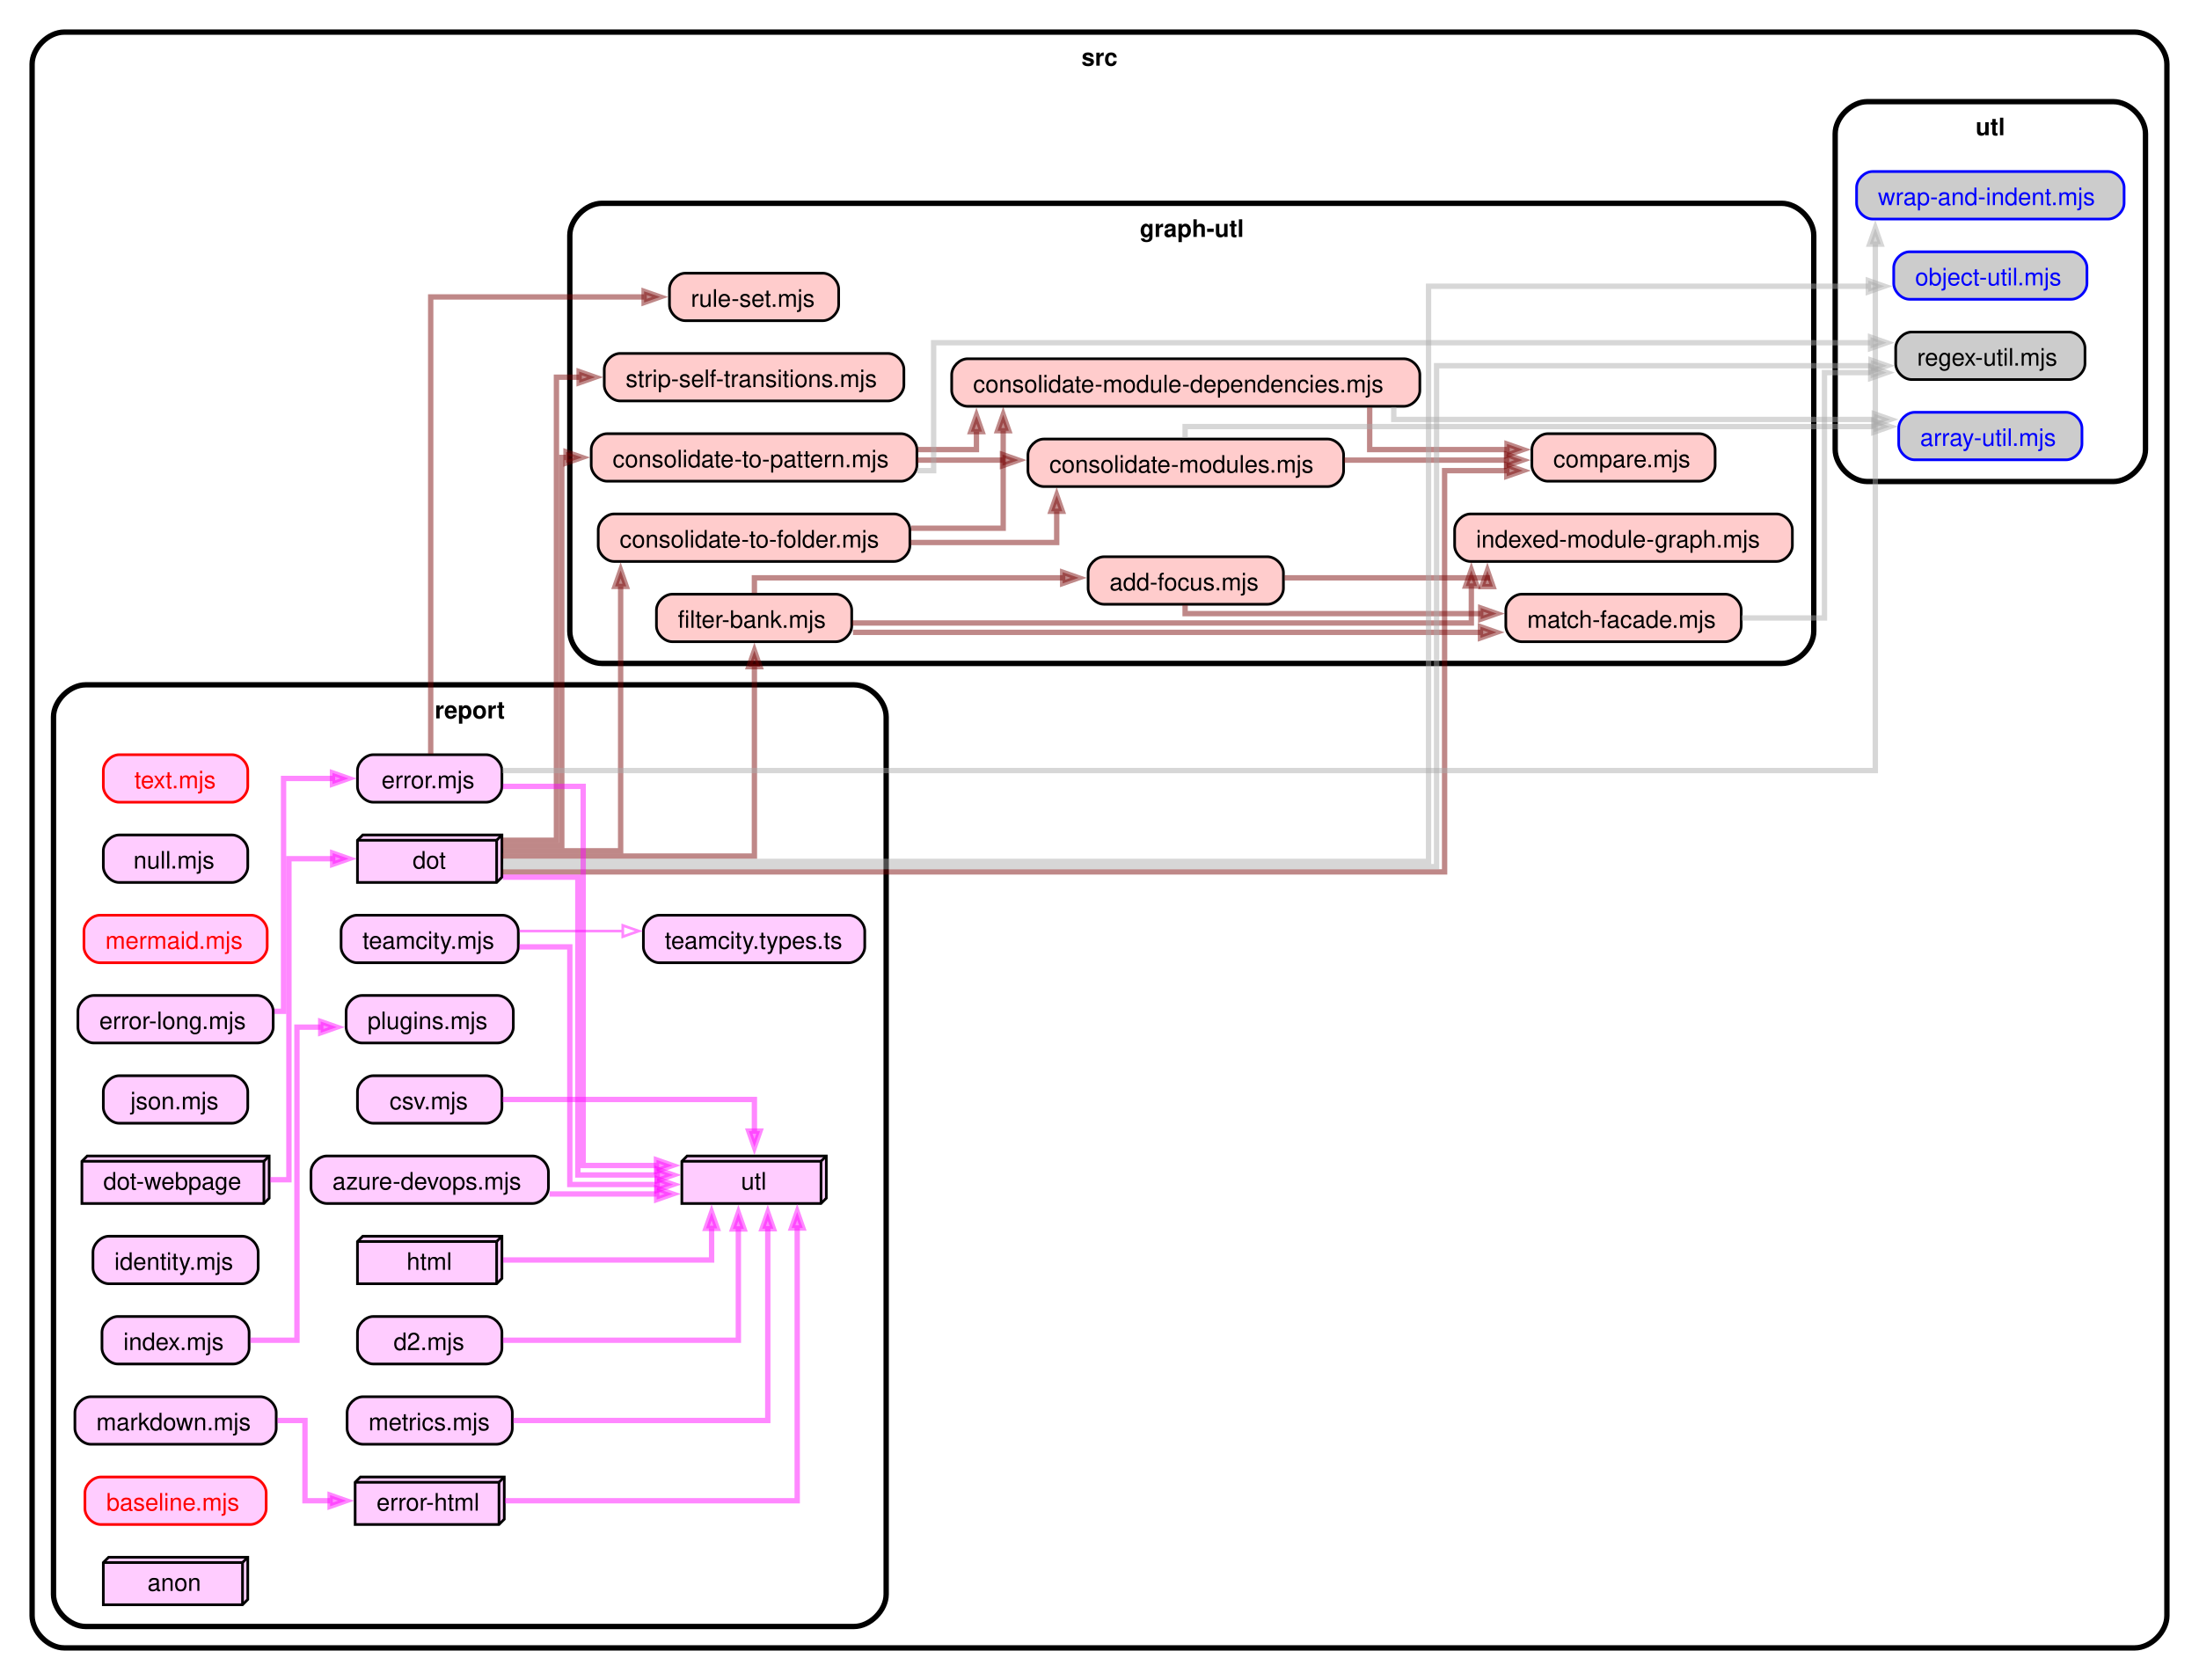
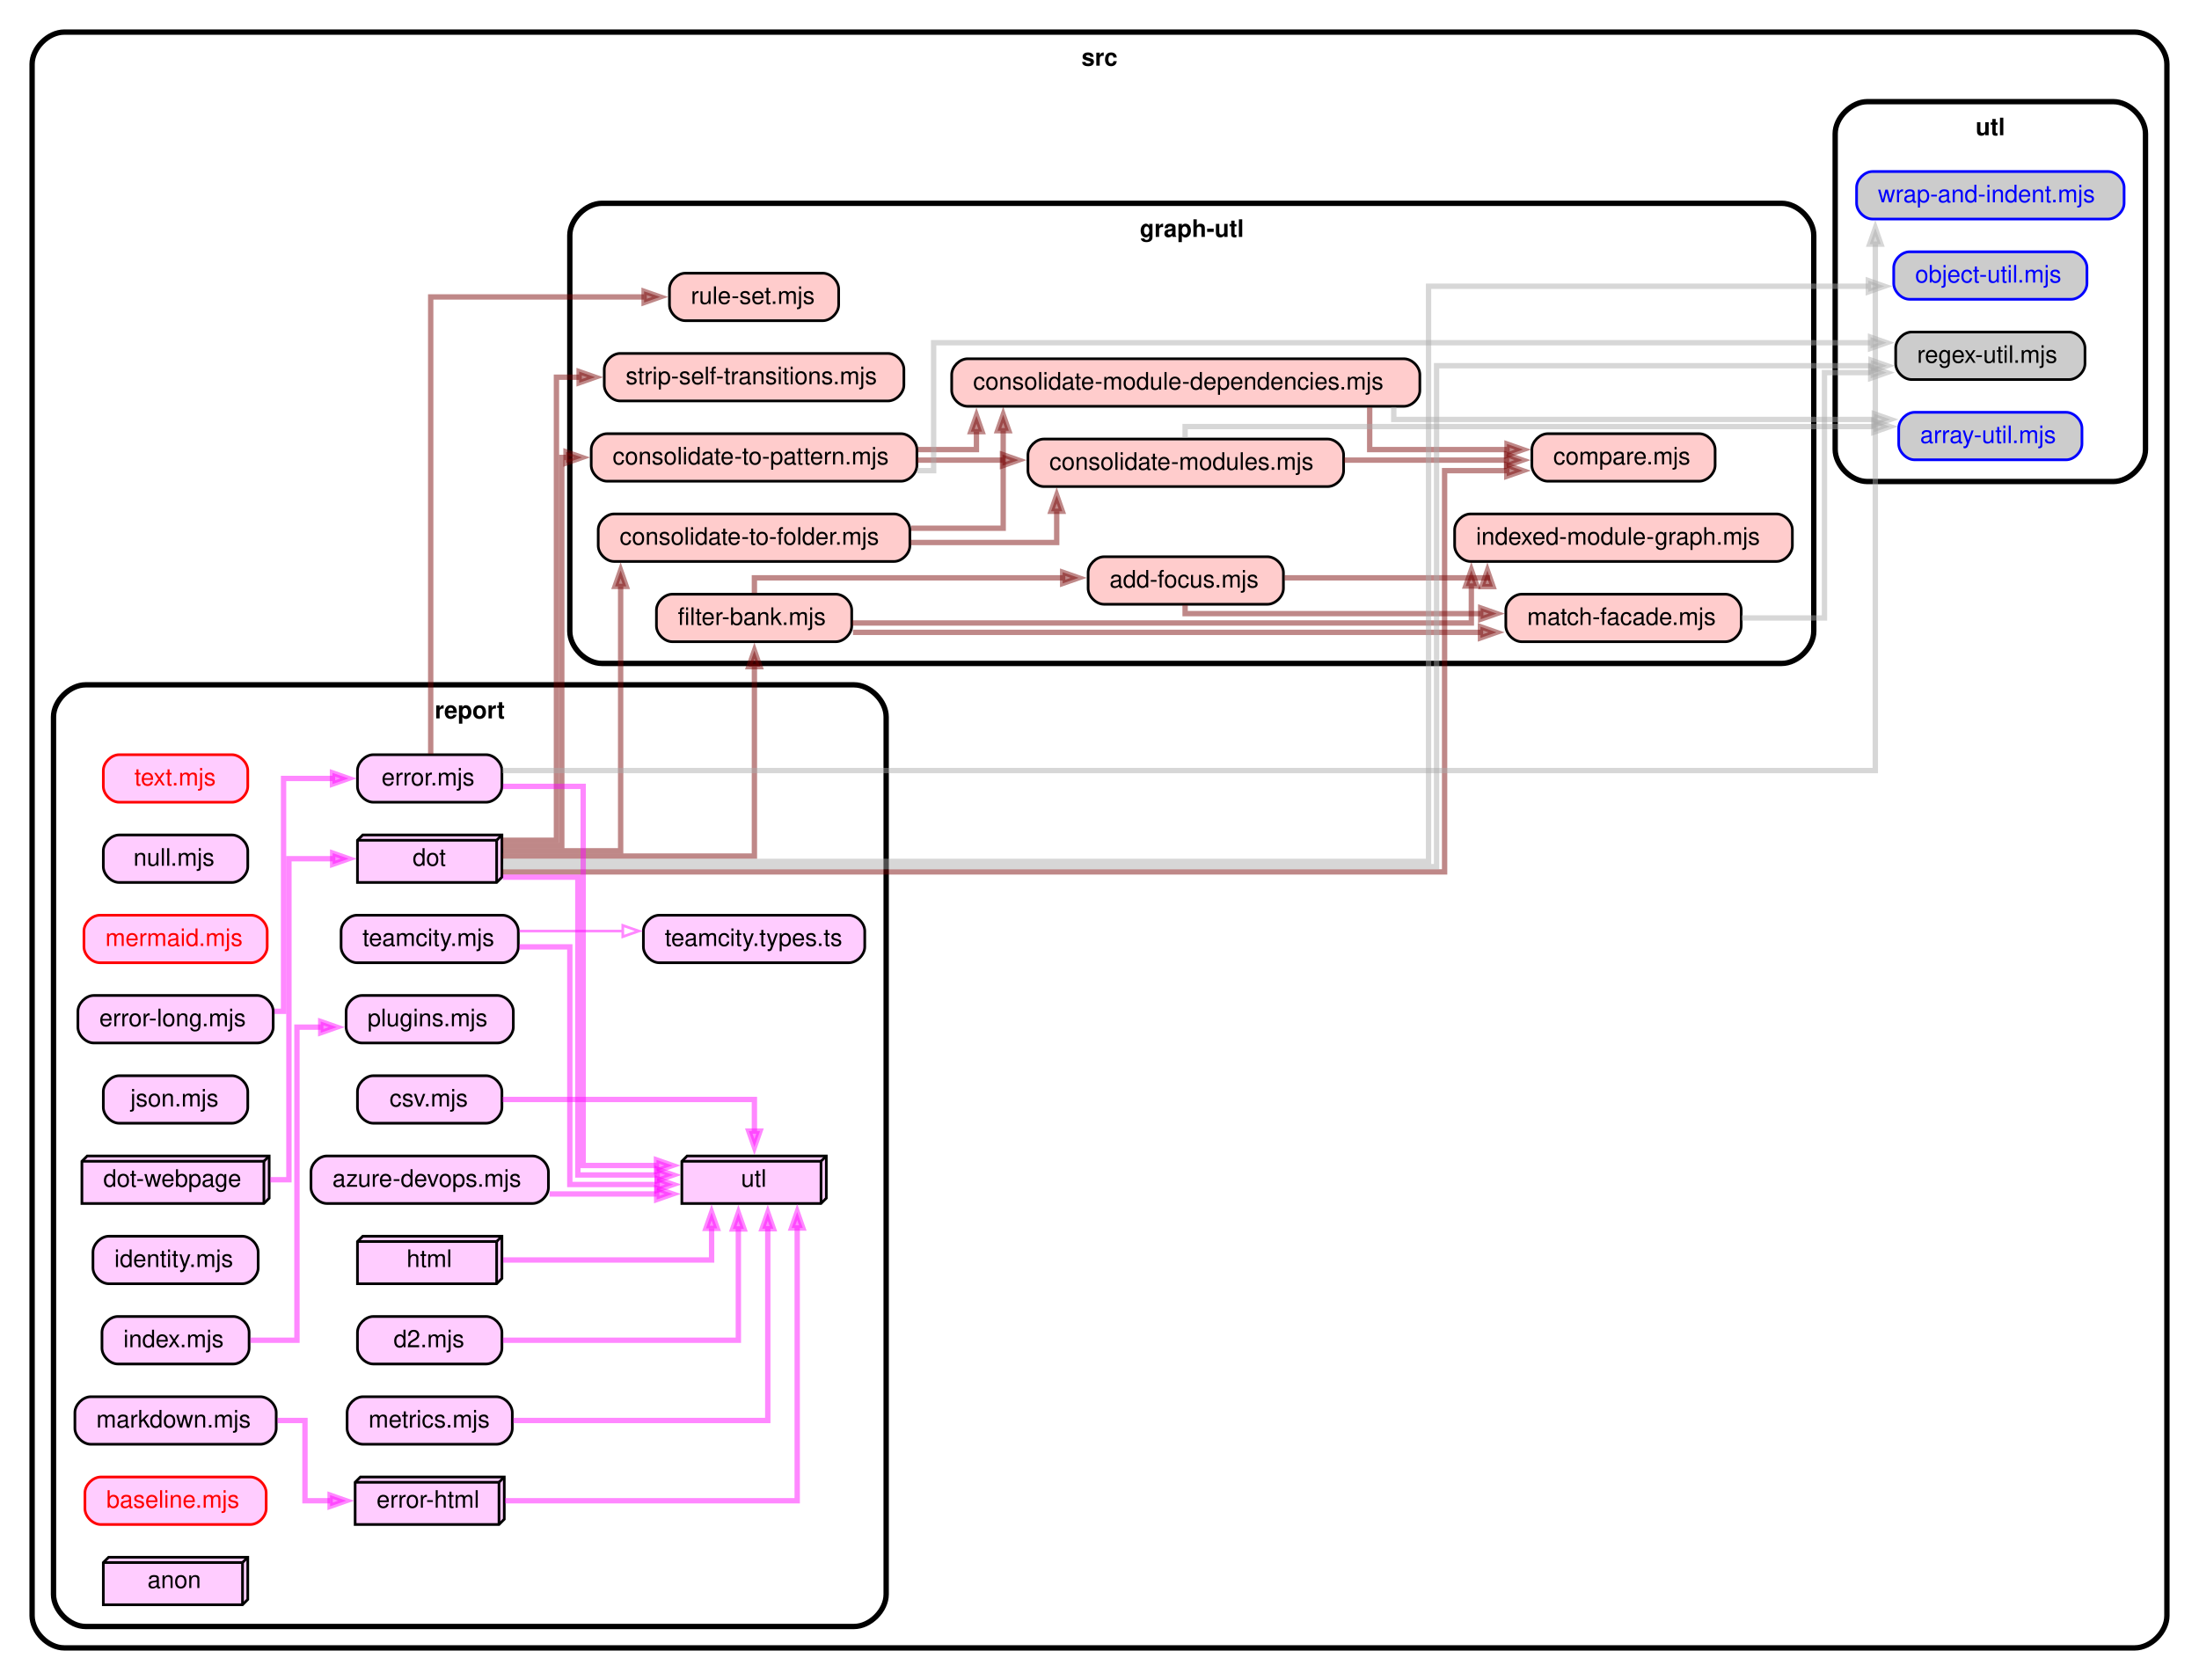
<svg xmlns="http://www.w3.org/2000/svg" xmlns:xlink="http://www.w3.org/1999/xlink" width="1096" height="628pt" viewBox="0 0 822 628">
  <g class="graph" transform="translate(4 624)">
    <path fill="#fff" d="M-4 4v-628h822V4z" />
    <g class="cluster">
      <path fill="#fff" stroke="#000" stroke-width="2" d="M20-8h774c6 0 12-6 12-12v-580c0-6-6-12-12-12H20c-6 0-12 6-12 12v580c0 6 6 12 12 12" />
      <text xml:space="preserve" x="407" y="-599.45" font-family="Helvetica,sans-Serif" font-size="9" font-weight="bold" text-anchor="middle">src</text>
    </g>
    <g class="cluster">
      <path fill="#fff" stroke="#000" stroke-width="2" d="M221-376h441c6 0 12-6 12-12v-148c0-6-6-12-12-12H221c-6 0-12 6-12 12v148c0 6 6 12 12 12" />
      <text xml:space="preserve" x="441.5" y="-535.45" font-family="Helvetica,sans-Serif" font-size="9" font-weight="bold" text-anchor="middle">graph-utl</text>
    </g>
    <g class="cluster">
      <path fill="#fff" stroke="#000" stroke-width="2" d="M28-16h287.25c6 0 12-6 12-12v-328c0-6-6-12-12-12H28c-6 0-12 6-12 12v328c0 6 6 12 12 12" />
      <text xml:space="preserve" x="171.62" y="-355.45" font-family="Helvetica,sans-Serif" font-size="9" font-weight="bold" text-anchor="middle">report</text>
    </g>
    <g class="cluster">
      <path fill="#fff" stroke="#000" stroke-width="2" d="M694-444h92c6 0 12-6 12-12v-118c0-6-6-12-12-12h-92c-6 0-12 6-12 12v118c0 6 6 12 12 12" />
      <text xml:space="preserve" x="740" y="-573.45" font-family="Helvetica,sans-Serif" font-size="9" font-weight="bold" text-anchor="middle">utl</text>
    </g>
    <g class="node">
      <a xlink:href="https://github.com/sverweij/dependency-cruiser/blob/main/src/graph-utl/add-focus.mjs" xlink:title="add-focus.mjs">
        <path fill="#fcc" stroke="#000" d="M469.83-415.88h-61.16c-2.96 0-5.92 2.96-5.92 5.92v5.92c0 2.96 2.96 5.92 5.92 5.92h61.16c2.96 0 5.92-2.96 5.92-5.92v-5.92c0-2.96-2.96-5.92-5.92-5.92" />
-         <text xml:space="preserve" x="410.75" y="-403.32" font-family="Helvetica,sans-Serif" font-size="9">add-focus.mjs</text>
+         <text xml:space="preserve" x="410.75" y="-404.38" font-family="Helvetica,sans-Serif" font-size="9">add-focus.mjs</text>
      </a>
    </g>
    <g class="node">
      <a xlink:href="https://github.com/sverweij/dependency-cruiser/blob/main/src/graph-utl/indexed-module-graph.mjs" xlink:title="indexed-module-graph.mjs">
        <path fill="#fcc" stroke="#000" d="M660.08-431.88H545.67c-2.96 0-5.92 2.96-5.92 5.92v5.92c0 2.96 2.96 5.92 5.92 5.92h114.41c2.96 0 5.92-2.96 5.92-5.92v-5.92c0-2.96-2.96-5.92-5.92-5.92" />
-         <text xml:space="preserve" x="547.75" y="-419.32" font-family="Helvetica,sans-Serif" font-size="9">indexed-module-graph.mjs</text>
+         <text xml:space="preserve" x="547.75" y="-420.38" font-family="Helvetica,sans-Serif" font-size="9">indexed-module-graph.mjs</text>
      </a>
    </g>
    <g class="edge">
      <path fill="none" stroke="#700" stroke-opacity=".467" stroke-width="2" d="M476.17-408H552v-.58" />
      <path fill="#700" fill-opacity=".467" stroke="#700" stroke-opacity=".467" stroke-width="2" d="m549.9-404.73 2.1-6 2.1 6z" />
    </g>
    <g class="node">
      <a xlink:href="https://github.com/sverweij/dependency-cruiser/blob/main/src/graph-utl/match-facade.mjs" xlink:title="match-facade.mjs">
        <path fill="#fcc" stroke="#000" d="M640.96-401.88h-76.17c-2.96 0-5.91 2.96-5.91 5.92v5.92c0 2.96 2.95 5.92 5.91 5.92h76.17c2.96 0 5.92-2.96 5.92-5.92v-5.92c0-2.96-2.96-5.92-5.92-5.92" />
-         <text xml:space="preserve" x="566.88" y="-389.32" font-family="Helvetica,sans-Serif" font-size="9">match-facade.mjs</text>
+         <text xml:space="preserve" x="566.88" y="-390.38" font-family="Helvetica,sans-Serif" font-size="9">match-facade.mjs</text>
      </a>
    </g>
    <g class="edge">
      <path fill="none" stroke="#700" stroke-opacity=".467" stroke-width="2" d="M439-397.75v3.13h110.5" />
      <path fill="#700" fill-opacity=".467" stroke="#700" stroke-opacity=".467" stroke-width="2" d="m549.5-396.73 6 2.1-6 2.1z" />
    </g>
    <g class="node">
      <a xlink:href="https://github.com/sverweij/dependency-cruiser/blob/main/src/utl/regex-util.mjs" xlink:title="regex-util.mjs">
        <path fill="#ccc" stroke="#000" d="M769.46-499.88h-58.92c-2.96 0-5.92 2.96-5.92 5.92v5.92c0 2.96 2.96 5.92 5.92 5.92h58.92c2.96 0 5.92-2.96 5.92-5.92v-5.92c0-2.96-2.96-5.92-5.92-5.92" />
-         <text xml:space="preserve" x="712.62" y="-487.32" font-family="Helvetica,sans-Serif" font-size="9">regex-util.mjs</text>
+         <text xml:space="preserve" x="712.62" y="-488.38" font-family="Helvetica,sans-Serif" font-size="9">regex-util.mjs</text>
      </a>
    </g>
    <g class="edge">
      <path fill="none" stroke="#aaa" stroke-opacity=".467" stroke-width="2" d="M647.01-393H678v-91.71h17.27" />
      <path fill="#aaa" fill-opacity=".467" stroke="#aaa" stroke-opacity=".467" stroke-width="2" d="m695.27-486.81 6 2.1-6 2.1z" />
    </g>
    <g class="node">
      <a xlink:href="https://github.com/sverweij/dependency-cruiser/blob/main/src/graph-utl/compare.mjs" xlink:title="compare.mjs">
        <path fill="#fcc" stroke="#000" d="M631.21-461.88h-56.67c-2.96 0-5.92 2.96-5.92 5.92v5.92c0 2.96 2.96 5.92 5.92 5.92h56.67c2.96 0 5.91-2.96 5.91-5.92v-5.92c0-2.96-2.95-5.92-5.91-5.92" />
-         <text xml:space="preserve" x="576.62" y="-449.32" font-family="Helvetica,sans-Serif" font-size="9">compare.mjs</text>
+         <text xml:space="preserve" x="576.62" y="-450.38" font-family="Helvetica,sans-Serif" font-size="9">compare.mjs</text>
      </a>
    </g>
    <g class="node">
      <a xlink:href="https://github.com/sverweij/dependency-cruiser/blob/main/src/graph-utl/consolidate-module-dependencies.mjs" xlink:title="consolidate-module-dependencies.mjs">
        <path fill="#fcc" stroke="#000" d="M520.83-489.88H357.67c-2.96 0-5.92 2.96-5.92 5.92v5.92c0 2.96 2.96 5.92 5.92 5.92h163.16c2.96 0 5.92-2.96 5.92-5.92v-5.92c0-2.96-2.96-5.92-5.92-5.92" />
-         <text xml:space="preserve" x="359.75" y="-477.32" font-family="Helvetica,sans-Serif" font-size="9">consolidate-module-dependencies.mjs</text>
+         <text xml:space="preserve" x="359.75" y="-478.38" font-family="Helvetica,sans-Serif" font-size="9">consolidate-module-dependencies.mjs</text>
      </a>
    </g>
    <g class="edge">
      <path fill="none" stroke="#700" stroke-opacity=".467" stroke-width="2" d="M508-471.67v15.73h51.33" />
      <path fill="#700" fill-opacity=".467" stroke="#700" stroke-opacity=".467" stroke-width="2" d="m559.33-458.04 6 2.1-6 2.1z" />
    </g>
    <g class="node">
      <a xlink:href="https://github.com/sverweij/dependency-cruiser/blob/main/src/utl/array-util.mjs" xlink:title="utl-module-not-shared-enough">
        <path fill="#ccc" stroke="#00f" d="M768.33-469.88h-56.66c-2.96 0-5.92 2.96-5.92 5.92v5.92c0 2.96 2.96 5.92 5.92 5.92h56.66c2.96 0 5.92-2.96 5.92-5.92v-5.92c0-2.96-2.96-5.92-5.92-5.92" />
-         <text xml:space="preserve" x="713.75" y="-457.32" fill="#00f" font-family="Helvetica,sans-Serif" font-size="9">array-util.mjs</text>
+         <text xml:space="preserve" x="713.75" y="-458.38" fill="#00f" font-family="Helvetica,sans-Serif" font-size="9">array-util.mjs</text>
      </a>
    </g>
    <g class="edge">
      <path fill="none" stroke="#aaa" stroke-opacity=".467" stroke-width="2" d="M517-471.88v4.67h179.62" />
      <path fill="#aaa" fill-opacity=".467" stroke="#aaa" stroke-opacity=".467" stroke-width="2" d="m696.62-469.31 6 2.1-6 2.1z" />
    </g>
    <g class="node">
      <a xlink:href="https://github.com/sverweij/dependency-cruiser/blob/main/src/graph-utl/consolidate-modules.mjs" xlink:title="consolidate-modules.mjs">
        <path fill="#fcc" stroke="#000" d="M492.33-459.88H386.17c-2.96 0-5.92 2.96-5.92 5.92v5.92c0 2.96 2.96 5.92 5.92 5.92h106.16c2.96 0 5.92-2.96 5.92-5.92v-5.92c0-2.96-2.96-5.92-5.92-5.92" />
-         <text xml:space="preserve" x="388.25" y="-447.32" font-family="Helvetica,sans-Serif" font-size="9">consolidate-modules.mjs</text>
+         <text xml:space="preserve" x="388.25" y="-448.38" font-family="Helvetica,sans-Serif" font-size="9">consolidate-modules.mjs</text>
      </a>
    </g>
    <g class="edge">
      <path fill="none" stroke="#700" stroke-opacity=".467" stroke-width="2" d="M498.32-452h60.83" />
      <path fill="#700" fill-opacity=".467" stroke="#700" stroke-opacity=".467" stroke-width="2" d="m559.15-454.1 6 2.1-6 2.1z" />
    </g>
    <g class="edge">
      <path fill="none" stroke="#aaa" stroke-opacity=".467" stroke-width="2" d="M439-460.26v-4.28h257.44" />
      <path fill="#aaa" fill-opacity=".467" stroke="#aaa" stroke-opacity=".467" stroke-width="2" d="m696.44-466.64 6 2.1-6 2.1z" />
    </g>
    <g class="node">
      <a xlink:href="https://github.com/sverweij/dependency-cruiser/blob/main/src/graph-utl/consolidate-to-folder.mjs" xlink:title="consolidate-to-folder.mjs">
        <path fill="#fcc" stroke="#000" d="M330.21-431.88H225.54c-2.96 0-5.92 2.96-5.92 5.92v5.92c0 2.96 2.96 5.92 5.92 5.92h104.67c2.96 0 5.91-2.96 5.91-5.92v-5.92c0-2.96-2.95-5.92-5.91-5.92" />
-         <text xml:space="preserve" x="227.62" y="-419.32" font-family="Helvetica,sans-Serif" font-size="9">consolidate-to-folder.mjs</text>
+         <text xml:space="preserve" x="227.62" y="-420.38" font-family="Helvetica,sans-Serif" font-size="9">consolidate-to-folder.mjs</text>
      </a>
    </g>
    <g class="edge">
      <path fill="none" stroke="#700" stroke-opacity=".467" stroke-width="2" d="M336.59-426.54H371v-36.44" />
      <path fill="#700" fill-opacity=".467" stroke="#700" stroke-opacity=".467" stroke-width="2" d="m368.9-462.98 2.1-6 2.1 6z" />
    </g>
    <g class="edge">
      <path fill="none" stroke="#700" stroke-opacity=".467" stroke-width="2" d="M336.43-421.21H391v-11.66" />
      <path fill="#700" fill-opacity=".467" stroke="#700" stroke-opacity=".467" stroke-width="2" d="m388.9-432.87 2.1-6 2.1 6z" />
    </g>
    <g class="node">
      <a xlink:href="https://github.com/sverweij/dependency-cruiser/blob/main/src/graph-utl/consolidate-to-pattern.mjs" xlink:title="consolidate-to-pattern.mjs">
        <path fill="#fcc" stroke="#000" d="M332.83-461.88H222.92c-2.96 0-5.92 2.96-5.92 5.92v5.92c0 2.96 2.96 5.92 5.92 5.92h109.91c2.96 0 5.92-2.96 5.92-5.92v-5.92c0-2.96-2.96-5.92-5.92-5.92" />
-         <text xml:space="preserve" x="225" y="-449.32" font-family="Helvetica,sans-Serif" font-size="9">consolidate-to-pattern.mjs</text>
+         <text xml:space="preserve" x="225" y="-450.38" font-family="Helvetica,sans-Serif" font-size="9">consolidate-to-pattern.mjs</text>
      </a>
    </g>
    <g class="edge">
      <path fill="none" stroke="#700" stroke-opacity=".467" stroke-width="2" d="M339.16-455.94H361v-6.7" />
      <path fill="#700" fill-opacity=".467" stroke="#700" stroke-opacity=".467" stroke-width="2" d="m358.9-462.64 2.1-6 2.1 6z" />
    </g>
    <g class="edge">
      <path fill="none" stroke="#700" stroke-opacity=".467" stroke-width="2" d="M338.88-452h31.85" />
      <path fill="#700" fill-opacity=".467" stroke="#700" stroke-opacity=".467" stroke-width="2" d="m370.73-454.1 6 2.1-6 2.1z" />
    </g>
    <g class="edge">
      <path fill="none" stroke="#aaa" stroke-opacity=".467" stroke-width="2" d="M338.81-448.06H345v-47.82h350.22" />
      <path fill="#aaa" fill-opacity=".467" stroke="#aaa" stroke-opacity=".467" stroke-width="2" d="m695.22-497.98 6 2.1-6 2.1z" />
    </g>
    <g class="node">
      <a xlink:href="https://github.com/sverweij/dependency-cruiser/blob/main/src/graph-utl/filter-bank.mjs" xlink:title="filter-bank.mjs">
        <path fill="#fcc" stroke="#000" d="M308.46-401.88h-61.17c-2.96 0-5.91 2.96-5.91 5.92v5.92c0 2.96 2.95 5.92 5.91 5.92h61.17c2.96 0 5.92-2.96 5.92-5.92v-5.92c0-2.96-2.96-5.92-5.92-5.92" />
-         <text xml:space="preserve" x="249.38" y="-389.32" font-family="Helvetica,sans-Serif" font-size="9">filter-bank.mjs</text>
+         <text xml:space="preserve" x="249.38" y="-390.38" font-family="Helvetica,sans-Serif" font-size="9">filter-bank.mjs</text>
      </a>
    </g>
    <g class="edge">
      <path fill="none" stroke="#700" stroke-opacity=".467" stroke-width="2" d="M278-402.24V-408h115.23" />
      <path fill="#700" fill-opacity=".467" stroke="#700" stroke-opacity=".467" stroke-width="2" d="m393.23-410.1 6 2.1-6 2.1z" />
    </g>
    <g class="edge">
      <path fill="none" stroke="#700" stroke-opacity=".467" stroke-width="2" d="M314.59-391.12H546v-13.8" />
      <path fill="#700" fill-opacity=".467" stroke="#700" stroke-opacity=".467" stroke-width="2" d="m543.9-404.92 2.1-6 2.1 6z" />
    </g>
    <g class="edge">
      <path fill="none" stroke="#700" stroke-opacity=".467" stroke-width="2" d="M314.84-387.62h234.57" />
      <path fill="#700" fill-opacity=".467" stroke="#700" stroke-opacity=".467" stroke-width="2" d="m549.41-389.73 6 2.1-6 2.1z" />
    </g>
    <g class="node">
      <a xlink:href="https://github.com/sverweij/dependency-cruiser/blob/main/src/graph-utl/rule-set.mjs" xlink:title="rule-set.mjs">
        <path fill="#fcc" stroke="#000" d="M303.58-521.88h-51.41c-2.96 0-5.92 2.96-5.92 5.92v5.92c0 2.96 2.96 5.92 5.92 5.92h51.41c2.96 0 5.92-2.96 5.92-5.92v-5.92c0-2.96-2.96-5.92-5.92-5.92" />
-         <text xml:space="preserve" x="254.25" y="-509.32" font-family="Helvetica,sans-Serif" font-size="9">rule-set.mjs</text>
+         <text xml:space="preserve" x="254.25" y="-510.38" font-family="Helvetica,sans-Serif" font-size="9">rule-set.mjs</text>
      </a>
    </g>
    <g class="node">
      <a xlink:href="https://github.com/sverweij/dependency-cruiser/blob/main/src/graph-utl/strip-self-transitions.mjs" xlink:title="strip-self-transitions.mjs">
        <path fill="#fcc" stroke="#000" d="M327.96-491.88H227.79c-2.96 0-5.91 2.96-5.91 5.92v5.92c0 2.96 2.95 5.92 5.91 5.92h100.17c2.96 0 5.92-2.96 5.92-5.92v-5.92c0-2.96-2.96-5.92-5.92-5.92" />
-         <text xml:space="preserve" x="229.88" y="-479.32" font-family="Helvetica,sans-Serif" font-size="9">strip-self-transitions.mjs</text>
+         <text xml:space="preserve" x="229.88" y="-480.38" font-family="Helvetica,sans-Serif" font-size="9">strip-self-transitions.mjs</text>
      </a>
    </g>
    <g class="node">
      <a xlink:href="https://github.com/sverweij/dependency-cruiser/blob/main/src/report/anon" xlink:title="anon">
        <path fill="#fcf" stroke="#000" d="M88.62-41.88H36.6l-1.98 1.98v15.78h52.03l1.97-1.98z" />
        <path fill="none" stroke="#000" d="M86.65-39.9H34.62" />
        <path fill="none" stroke="#000" d="M86.65-39.9v15.78" />
        <path fill="none" stroke="#000" d="m86.65-39.9 1.97-1.98" />
-         <text xml:space="preserve" x="51.12" y="-29.32" font-family="Helvetica,sans-Serif" font-size="9">anon</text>
+         <text xml:space="preserve" x="51.12" y="-30.38" font-family="Helvetica,sans-Serif" font-size="9">anon</text>
      </a>
    </g>
    <g class="node">
      <a xlink:href="https://github.com/sverweij/dependency-cruiser/blob/main/src/report/azure-devops.mjs" xlink:title="azure-devops.mjs">
        <path fill="#fcf" stroke="#000" d="M195.08-191.88h-76.91c-2.96 0-5.92 2.96-5.92 5.92v5.92c0 2.96 2.96 5.92 5.92 5.92h76.91c2.96 0 5.92-2.96 5.92-5.92v-5.92c0-2.96-2.96-5.92-5.92-5.92" />
-         <text xml:space="preserve" x="120.25" y="-179.32" font-family="Helvetica,sans-Serif" font-size="9">azure-devops.mjs</text>
+         <text xml:space="preserve" x="120.25" y="-180.38" font-family="Helvetica,sans-Serif" font-size="9">azure-devops.mjs</text>
      </a>
    </g>
    <g class="node">
      <a xlink:href="https://github.com/sverweij/dependency-cruiser/blob/main/src/report/utl" xlink:title="utl">
        <path fill="#fcf" stroke="#000" d="M304.88-191.88h-52.03l-1.97 1.98v15.78h52.02l1.98-1.98z" />
        <path fill="none" stroke="#000" d="M302.9-189.9h-52.02" />
        <path fill="none" stroke="#000" d="M302.9-189.9v15.78" />
        <path fill="none" stroke="#000" d="m302.9-189.9 1.98-1.98" />
-         <text xml:space="preserve" x="273" y="-179.32" font-family="Helvetica,sans-Serif" font-size="9">utl</text>
+         <text xml:space="preserve" x="273" y="-180.38" font-family="Helvetica,sans-Serif" font-size="9">utl</text>
      </a>
    </g>
    <g class="edge">
      <path fill="none" stroke="#f0f" stroke-opacity=".467" stroke-width="2" d="M201.43-177.68h40.04" />
      <path fill="#f0f" fill-opacity=".467" stroke="#f0f" stroke-opacity=".467" stroke-width="2" d="m241.47-179.78 6 2.1-6 2.1z" />
    </g>
    <g class="node">
      <a xlink:href="https://github.com/sverweij/dependency-cruiser/blob/main/src/report/baseline.mjs" xlink:title="no-orphans">
        <path fill="#fcf" stroke="red" d="M89.58-71.88H33.67c-2.96 0-5.92 2.96-5.92 5.92v5.92c0 2.96 2.96 5.92 5.92 5.92h55.91c2.96 0 5.92-2.96 5.92-5.92v-5.92c0-2.96-2.96-5.92-5.92-5.92" />
-         <text xml:space="preserve" x="35.75" y="-59.33" fill="red" font-family="Helvetica,sans-Serif" font-size="9">baseline.mjs</text>
+         <text xml:space="preserve" x="35.75" y="-60.38" fill="red" font-family="Helvetica,sans-Serif" font-size="9">baseline.mjs</text>
      </a>
    </g>
    <g class="node">
      <a xlink:href="https://github.com/sverweij/dependency-cruiser/blob/main/src/report/csv.mjs" xlink:title="csv.mjs">
        <path fill="#fcf" stroke="#000" d="M177.71-221.88h-42.17c-2.96 0-5.92 2.96-5.92 5.92v5.92c0 2.96 2.96 5.92 5.92 5.92h42.17c2.96 0 5.91-2.96 5.91-5.92v-5.92c0-2.96-2.95-5.92-5.91-5.92" />
-         <text xml:space="preserve" x="141.62" y="-209.32" font-family="Helvetica,sans-Serif" font-size="9">csv.mjs</text>
+         <text xml:space="preserve" x="141.62" y="-210.38" font-family="Helvetica,sans-Serif" font-size="9">csv.mjs</text>
      </a>
    </g>
    <g class="edge">
      <path fill="none" stroke="#f0f" stroke-opacity=".467" stroke-width="2" d="M183.86-213H278v11.81" />
      <path fill="#f0f" fill-opacity=".467" stroke="#f0f" stroke-opacity=".467" stroke-width="2" d="m280.1-201.19-2.1 6-2.1-6z" />
    </g>
    <g class="node">
      <a xlink:href="https://github.com/sverweij/dependency-cruiser/blob/main/src/report/d2.mjs" xlink:title="d2.mjs">
        <path fill="#fcf" stroke="#000" d="M177.71-131.88h-42.17c-2.96 0-5.92 2.96-5.92 5.92v5.92c0 2.96 2.96 5.92 5.92 5.92h42.17c2.96 0 5.91-2.96 5.91-5.92v-5.92c0-2.96-2.95-5.92-5.91-5.92" />
-         <text xml:space="preserve" x="143.12" y="-119.33" font-family="Helvetica,sans-Serif" font-size="9">d2.mjs</text>
+         <text xml:space="preserve" x="143.12" y="-120.38" font-family="Helvetica,sans-Serif" font-size="9">d2.mjs</text>
      </a>
    </g>
    <g class="edge">
      <path fill="none" stroke="#f0f" stroke-opacity=".467" stroke-width="2" d="M183.97-123H272v-41.6" />
      <path fill="#f0f" fill-opacity=".467" stroke="#f0f" stroke-opacity=".467" stroke-width="2" d="m269.9-164.6 2.1-6 2.1 6z" />
    </g>
    <g class="node">
      <a xlink:href="https://github.com/sverweij/dependency-cruiser/blob/main/src/report/dot" xlink:title="dot">
        <path fill="#fcf" stroke="#000" d="M183.62-311.88H131.6l-1.98 1.98v15.78h52.03l1.97-1.98z" />
        <path fill="none" stroke="#000" d="M181.65-309.9h-52.03" />
        <path fill="none" stroke="#000" d="M181.65-309.9v15.78" />
        <path fill="none" stroke="#000" d="m181.65-309.9 1.97-1.98" />
-         <text xml:space="preserve" x="150.25" y="-299.32" font-family="Helvetica,sans-Serif" font-size="9">dot</text>
+         <text xml:space="preserve" x="150.25" y="-300.38" font-family="Helvetica,sans-Serif" font-size="9">dot</text>
      </a>
    </g>
    <g class="edge">
      <path fill="none" stroke="#700" stroke-opacity=".467" stroke-width="2" d="M183.91-298.07H536v-149.99h23.24" />
      <path fill="#700" fill-opacity=".467" stroke="#700" stroke-opacity=".467" stroke-width="2" d="m559.24-450.16 6 2.1-6 2.1z" />
    </g>
    <g class="edge">
      <path fill="none" stroke="#700" stroke-opacity=".467" stroke-width="2" d="M184.02-305.96H228v-98.83" />
      <path fill="#700" fill-opacity=".467" stroke="#700" stroke-opacity=".467" stroke-width="2" d="m225.9-404.79 2.1-6 2.1 6z" />
    </g>
    <g class="edge">
      <path fill="none" stroke="#700" stroke-opacity=".467" stroke-width="2" d="M183.91-307.93H206V-453h1.58" />
      <path fill="#700" fill-opacity=".467" stroke="#700" stroke-opacity=".467" stroke-width="2" d="m207.58-455.1 6 2.1-6 2.1z" />
    </g>
    <g class="edge">
      <path fill="none" stroke="#aaa" stroke-opacity=".467" stroke-width="2" d="M184-300.04h349v-187.25h162.39" />
      <path fill="#aaa" fill-opacity=".467" stroke="#aaa" stroke-opacity=".467" stroke-width="2" d="m695.39-489.39 6 2.1-6 2.1z" />
    </g>
    <g class="edge">
      <path fill="none" stroke="#700" stroke-opacity=".467" stroke-width="2" d="M183.86-303.99H278v-70.79" />
      <path fill="#700" fill-opacity=".467" stroke="#700" stroke-opacity=".467" stroke-width="2" d="m275.9-374.78 2.1-6 2.1 6z" />
    </g>
    <g class="edge">
      <path fill="none" stroke="#700" stroke-opacity=".467" stroke-width="2" d="M183.91-309.9H204V-483h8.48" />
      <path fill="#700" fill-opacity=".467" stroke="#700" stroke-opacity=".467" stroke-width="2" d="m212.48-485.1 6 2.1-6 2.1z" />
    </g>
    <g class="edge">
      <path fill="none" stroke="#f0f" stroke-opacity=".467" stroke-width="2" d="M183.99-296.1H212v111.32h29.67" />
      <path fill="#f0f" fill-opacity=".467" stroke="#f0f" stroke-opacity=".467" stroke-width="2" d="m241.67-186.88 6 2.1-6 2.1z" />
    </g>
    <g class="node">
      <a xlink:href="https://github.com/sverweij/dependency-cruiser/blob/main/src/utl/object-util.mjs" xlink:title="utl-module-not-shared-enough">
        <path fill="#ccc" stroke="#00f" d="M770.21-529.88h-60.42c-2.96 0-5.91 2.96-5.91 5.92v5.92c0 2.96 2.95 5.92 5.91 5.92h60.42c2.96 0 5.91-2.96 5.91-5.92v-5.92c0-2.96-2.95-5.92-5.91-5.92" />
-         <text xml:space="preserve" x="711.88" y="-517.33" fill="#00f" font-family="Helvetica,sans-Serif" font-size="9">object-util.mjs</text>
+         <text xml:space="preserve" x="711.88" y="-518.38" fill="#00f" font-family="Helvetica,sans-Serif" font-size="9">object-util.mjs</text>
      </a>
    </g>
    <g class="edge">
      <path fill="none" stroke="#aaa" stroke-opacity=".467" stroke-width="2" d="M184.08-302.01H530V-517h164.39" />
      <path fill="#aaa" fill-opacity=".467" stroke="#aaa" stroke-opacity=".467" stroke-width="2" d="m694.39-519.1 6 2.1-6 2.1z" />
    </g>
    <g class="node">
      <a xlink:href="https://github.com/sverweij/dependency-cruiser/blob/main/src/report/dot-webpage" xlink:title="dot-webpage">
        <path fill="#fcf" stroke="#000" d="M96.62-191.88H28.6l-1.98 1.98v15.78h68.03l1.97-1.98z" />
        <path fill="none" stroke="#000" d="M94.65-189.9H26.62" />
        <path fill="none" stroke="#000" d="M94.65-189.9v15.78" />
        <path fill="none" stroke="#000" d="m94.65-189.9 1.97-1.98" />
-         <text xml:space="preserve" x="34.62" y="-179.32" font-family="Helvetica,sans-Serif" font-size="9">dot-webpage</text>
+         <text xml:space="preserve" x="34.62" y="-180.38" font-family="Helvetica,sans-Serif" font-size="9">dot-webpage</text>
      </a>
    </g>
    <g class="edge">
      <path fill="none" stroke="#f0f" stroke-opacity=".467" stroke-width="2" d="M97-183h7v-120h16.36" />
      <path fill="#f0f" fill-opacity=".467" stroke="#f0f" stroke-opacity=".467" stroke-width="2" d="m120.36-305.1 6 2.1-6 2.1z" />
    </g>
    <g class="node">
      <a xlink:href="https://github.com/sverweij/dependency-cruiser/blob/main/src/report/error-html" xlink:title="error-html">
        <path fill="#fcf" stroke="#000" d="M184.5-71.88h-53.78l-1.97 1.98v15.78h53.78l1.97-1.98z" />
        <path fill="none" stroke="#000" d="M182.53-69.9h-53.78" />
        <path fill="none" stroke="#000" d="M182.53-69.9v15.78" />
        <path fill="none" stroke="#000" d="m182.53-69.9 1.97-1.98" />
-         <text xml:space="preserve" x="136.75" y="-59.33" font-family="Helvetica,sans-Serif" font-size="9">error-html</text>
+         <text xml:space="preserve" x="136.75" y="-60.38" font-family="Helvetica,sans-Serif" font-size="9">error-html</text>
      </a>
    </g>
    <g class="edge">
      <path fill="none" stroke="#f0f" stroke-opacity=".467" stroke-width="2" d="M184.76-63H294v-101.95" />
      <path fill="#f0f" fill-opacity=".467" stroke="#f0f" stroke-opacity=".467" stroke-width="2" d="m291.9-164.95 2.1-6 2.1 6z" />
    </g>
    <g class="node">
      <a xlink:href="https://github.com/sverweij/dependency-cruiser/blob/main/src/report/error-long.mjs" xlink:title="error-long.mjs">
        <path fill="#fcf" stroke="#000" d="M92.21-251.88H31.04c-2.96 0-5.92 2.96-5.92 5.92v5.92c0 2.96 2.96 5.92 5.92 5.92h61.17c2.96 0 5.91-2.96 5.91-5.92v-5.92c0-2.96-2.95-5.92-5.91-5.92" />
-         <text xml:space="preserve" x="33.12" y="-239.32" font-family="Helvetica,sans-Serif" font-size="9">error-long.mjs</text>
+         <text xml:space="preserve" x="33.12" y="-240.38" font-family="Helvetica,sans-Serif" font-size="9">error-long.mjs</text>
      </a>
    </g>
    <g class="node">
      <a xlink:href="https://github.com/sverweij/dependency-cruiser/blob/main/src/report/error.mjs" xlink:title="error.mjs">
        <path fill="#fcf" stroke="#000" d="M177.71-341.88h-42.17c-2.96 0-5.92 2.96-5.92 5.92v5.92c0 2.96 2.96 5.92 5.92 5.92h42.17c2.96 0 5.91-2.96 5.91-5.92v-5.92c0-2.96-2.95-5.92-5.91-5.92" />
-         <text xml:space="preserve" x="138.62" y="-329.32" font-family="Helvetica,sans-Serif" font-size="9">error.mjs</text>
+         <text xml:space="preserve" x="138.62" y="-330.38" font-family="Helvetica,sans-Serif" font-size="9">error.mjs</text>
      </a>
    </g>
    <g class="edge">
      <path fill="none" stroke="#f0f" stroke-opacity=".467" stroke-width="2" d="M98.56-245.96H102V-333h18.29" />
      <path fill="#f0f" fill-opacity=".467" stroke="#f0f" stroke-opacity=".467" stroke-width="2" d="m120.29-335.1 6 2.1-6 2.1z" />
    </g>
    <g class="edge">
      <path fill="none" stroke="#700" stroke-opacity=".467" stroke-width="2" d="M157-342.17V-513h79.77" />
      <path fill="#700" fill-opacity=".467" stroke="#700" stroke-opacity=".467" stroke-width="2" d="m236.77-515.1 6 2.1-6 2.1z" />
    </g>
    <g class="edge">
      <path fill="none" stroke="#f0f" stroke-opacity=".467" stroke-width="2" d="M183.97-330.04H214v141.72h27.39" />
      <path fill="#f0f" fill-opacity=".467" stroke="#f0f" stroke-opacity=".467" stroke-width="2" d="m241.39-190.43 6 2.1-6 2.1z" />
    </g>
    <g class="node">
      <a xlink:href="https://github.com/sverweij/dependency-cruiser/blob/main/src/utl/wrap-and-indent.mjs" xlink:title="utl-module-not-shared-enough">
        <path fill="#ccc" stroke="#00f" d="M784.08-559.88h-88.16c-2.96 0-5.92 2.96-5.92 5.92v5.92c0 2.96 2.96 5.92 5.92 5.92h88.16c2.96 0 5.92-2.96 5.92-5.92v-5.92c0-2.96-2.96-5.92-5.92-5.92" />
-         <text xml:space="preserve" x="698" y="-547.33" fill="#00f" font-family="Helvetica,sans-Serif" font-size="9">wrap-and-indent.mjs</text>
+         <text xml:space="preserve" x="698" y="-548.38" fill="#00f" font-family="Helvetica,sans-Serif" font-size="9">wrap-and-indent.mjs</text>
      </a>
    </g>
    <g class="edge">
      <path fill="none" stroke="#aaa" stroke-opacity=".467" stroke-width="2" d="M183.79-335.96H697v-196.77" />
      <path fill="#aaa" fill-opacity=".467" stroke="#aaa" stroke-opacity=".467" stroke-width="2" d="m694.9-532.73 2.1-6 2.1 6z" />
    </g>
    <g class="node">
      <a xlink:href="https://github.com/sverweij/dependency-cruiser/blob/main/src/report/html" xlink:title="html">
        <path fill="#fcf" stroke="#000" d="M183.62-161.88H131.6l-1.98 1.98v15.78h52.03l1.97-1.98z" />
        <path fill="none" stroke="#000" d="M181.65-159.9h-52.03" />
        <path fill="none" stroke="#000" d="M181.65-159.9v15.78" />
        <path fill="none" stroke="#000" d="m181.65-159.9 1.97-1.98" />
-         <text xml:space="preserve" x="148" y="-149.32" font-family="Helvetica,sans-Serif" font-size="9">html</text>
+         <text xml:space="preserve" x="148" y="-150.38" font-family="Helvetica,sans-Serif" font-size="9">html</text>
      </a>
    </g>
    <g class="edge">
      <path fill="none" stroke="#f0f" stroke-opacity=".467" stroke-width="2" d="M184.04-153H262v-11.81" />
      <path fill="#f0f" fill-opacity=".467" stroke="#f0f" stroke-opacity=".467" stroke-width="2" d="m259.9-164.81 2.1-6 2.1 6z" />
    </g>
    <g class="node">
      <a xlink:href="https://github.com/sverweij/dependency-cruiser/blob/main/src/report/identity.mjs" xlink:title="identity.mjs">
        <path fill="#fcf" stroke="#000" d="M86.58-161.88H36.67c-2.96 0-5.92 2.96-5.92 5.92v5.92c0 2.96 2.96 5.92 5.92 5.92h49.91c2.96 0 5.92-2.96 5.92-5.92v-5.92c0-2.96-2.96-5.92-5.92-5.92" />
-         <text xml:space="preserve" x="38.75" y="-149.32" font-family="Helvetica,sans-Serif" font-size="9">identity.mjs</text>
+         <text xml:space="preserve" x="38.75" y="-150.38" font-family="Helvetica,sans-Serif" font-size="9">identity.mjs</text>
      </a>
    </g>
    <g class="node">
      <a xlink:href="https://github.com/sverweij/dependency-cruiser/blob/main/src/report/index.mjs" xlink:title="index.mjs">
        <path fill="#fcf" stroke="#000" d="M83.21-131.88H40.04c-2.96 0-5.92 2.96-5.92 5.92v5.92c0 2.96 2.96 5.92 5.92 5.92h43.17c2.96 0 5.91-2.96 5.91-5.92v-5.92c0-2.96-2.95-5.92-5.91-5.92" />
-         <text xml:space="preserve" x="42.12" y="-119.33" font-family="Helvetica,sans-Serif" font-size="9">index.mjs</text>
+         <text xml:space="preserve" x="42.12" y="-120.38" font-family="Helvetica,sans-Serif" font-size="9">index.mjs</text>
      </a>
    </g>
    <g class="node">
      <a xlink:href="https://github.com/sverweij/dependency-cruiser/blob/main/src/report/plugins.mjs" xlink:title="plugins.mjs">
        <path fill="#fcf" stroke="#000" d="M181.96-251.88h-50.67c-2.96 0-5.91 2.96-5.91 5.92v5.92c0 2.96 2.95 5.92 5.91 5.92h50.67c2.96 0 5.92-2.96 5.92-5.92v-5.92c0-2.96-2.96-5.92-5.92-5.92" />
-         <text xml:space="preserve" x="133.38" y="-239.32" font-family="Helvetica,sans-Serif" font-size="9">plugins.mjs</text>
+         <text xml:space="preserve" x="133.38" y="-240.38" font-family="Helvetica,sans-Serif" font-size="9">plugins.mjs</text>
      </a>
    </g>
    <g class="edge">
      <path fill="none" stroke="#f0f" stroke-opacity=".467" stroke-width="2" d="M89.59-123H107v-117.04h8.89" />
      <path fill="#f0f" fill-opacity=".467" stroke="#f0f" stroke-opacity=".467" stroke-width="2" d="m115.89-242.14 6 2.1-6 2.1z" />
    </g>
    <g class="node">
      <a xlink:href="https://github.com/sverweij/dependency-cruiser/blob/main/src/report/json.mjs" xlink:title="json.mjs">
        <path fill="#fcf" stroke="#000" d="M82.71-221.88H40.54c-2.96 0-5.92 2.96-5.92 5.92v5.92c0 2.96 2.96 5.92 5.92 5.92h42.17c2.96 0 5.91-2.96 5.91-5.92v-5.92c0-2.96-2.95-5.92-5.91-5.92" />
-         <text xml:space="preserve" x="44.75" y="-209.32" font-family="Helvetica,sans-Serif" font-size="9">json.mjs</text>
+         <text xml:space="preserve" x="44.75" y="-210.38" font-family="Helvetica,sans-Serif" font-size="9">json.mjs</text>
      </a>
    </g>
    <g class="node">
      <a xlink:href="https://github.com/sverweij/dependency-cruiser/blob/main/src/report/markdown.mjs" xlink:title="markdown.mjs">
        <path fill="#fcf" stroke="#000" d="M93.33-101.88H29.92c-2.96 0-5.92 2.96-5.92 5.92v5.92c0 2.96 2.96 5.92 5.92 5.92h63.41c2.96 0 5.92-2.96 5.92-5.92v-5.92c0-2.96-2.96-5.92-5.92-5.92" />
-         <text xml:space="preserve" x="32" y="-89.33" font-family="Helvetica,sans-Serif" font-size="9">markdown.mjs</text>
+         <text xml:space="preserve" x="32" y="-90.38" font-family="Helvetica,sans-Serif" font-size="9">markdown.mjs</text>
      </a>
    </g>
    <g class="edge">
      <path fill="none" stroke="#f0f" stroke-opacity=".467" stroke-width="2" d="M99.74-93H110v30h9.4" />
      <path fill="#f0f" fill-opacity=".467" stroke="#f0f" stroke-opacity=".467" stroke-width="2" d="m119.4-65.1 6 2.1-6 2.1z" />
    </g>
    <g class="node">
      <a xlink:href="https://github.com/sverweij/dependency-cruiser/blob/main/src/report/mermaid.mjs" xlink:title="no-orphans">
        <path fill="#fcf" stroke="red" d="M89.96-281.88H33.29c-2.96 0-5.91 2.96-5.91 5.92v5.92c0 2.96 2.95 5.92 5.91 5.92h56.67c2.96 0 5.92-2.96 5.92-5.92v-5.92c0-2.96-2.96-5.92-5.92-5.92" />
-         <text xml:space="preserve" x="35.38" y="-269.32" fill="red" font-family="Helvetica,sans-Serif" font-size="9">mermaid.mjs</text>
+         <text xml:space="preserve" x="35.38" y="-270.38" fill="red" font-family="Helvetica,sans-Serif" font-size="9">mermaid.mjs</text>
      </a>
    </g>
    <g class="node">
      <a xlink:href="https://github.com/sverweij/dependency-cruiser/blob/main/src/report/metrics.mjs" xlink:title="metrics.mjs">
        <path fill="#fcf" stroke="#000" d="M181.58-101.88h-49.91c-2.96 0-5.92 2.96-5.92 5.92v5.92c0 2.96 2.96 5.92 5.92 5.92h49.91c2.96 0 5.92-2.96 5.92-5.92v-5.92c0-2.96-2.96-5.92-5.92-5.92" />
-         <text xml:space="preserve" x="133.75" y="-89.33" font-family="Helvetica,sans-Serif" font-size="9">metrics.mjs</text>
+         <text xml:space="preserve" x="133.75" y="-90.38" font-family="Helvetica,sans-Serif" font-size="9">metrics.mjs</text>
      </a>
    </g>
    <g class="edge">
      <path fill="none" stroke="#f0f" stroke-opacity=".467" stroke-width="2" d="M187.86-93H283v-71.68" />
      <path fill="#f0f" fill-opacity=".467" stroke="#f0f" stroke-opacity=".467" stroke-width="2" d="m280.9-164.68 2.1-6 2.1 6z" />
    </g>
    <g class="node">
      <a xlink:href="https://github.com/sverweij/dependency-cruiser/blob/main/src/report/null.mjs" xlink:title="null.mjs">
        <path fill="#fcf" stroke="#000" d="M82.71-311.88H40.54c-2.96 0-5.92 2.96-5.92 5.92v5.92c0 2.96 2.96 5.92 5.92 5.92h42.17c2.96 0 5.91-2.96 5.91-5.92v-5.92c0-2.96-2.95-5.92-5.91-5.92" />
-         <text xml:space="preserve" x="45.88" y="-299.32" font-family="Helvetica,sans-Serif" font-size="9">null.mjs</text>
+         <text xml:space="preserve" x="45.88" y="-300.38" font-family="Helvetica,sans-Serif" font-size="9">null.mjs</text>
      </a>
    </g>
    <g class="node">
      <a xlink:href="https://github.com/sverweij/dependency-cruiser/blob/main/src/report/teamcity.mjs" xlink:title="teamcity.mjs">
        <path fill="#fcf" stroke="#000" d="M183.83-281.88h-54.41c-2.96 0-5.92 2.96-5.92 5.92v5.92c0 2.96 2.96 5.92 5.92 5.92h54.41c2.96 0 5.92-2.96 5.92-5.92v-5.92c0-2.96-2.96-5.92-5.92-5.92" />
-         <text xml:space="preserve" x="131.5" y="-269.32" font-family="Helvetica,sans-Serif" font-size="9">teamcity.mjs</text>
+         <text xml:space="preserve" x="131.5" y="-270.38" font-family="Helvetica,sans-Serif" font-size="9">teamcity.mjs</text>
      </a>
    </g>
    <g class="edge">
      <path fill="none" stroke="#f0f" stroke-opacity=".467" stroke-width="2" d="M190.09-270.04H209v88.82h32.63" />
      <path fill="#f0f" fill-opacity=".467" stroke="#f0f" stroke-opacity=".467" stroke-width="2" d="m241.63-183.33 6 2.1-6 2.1z" />
    </g>
    <g class="node">
      <a xlink:href="https://github.com/sverweij/dependency-cruiser/blob/main/src/report/teamcity.types.ts" xlink:title="teamcity.types.ts">
        <path fill="#fcf" stroke="#000" d="M313.33-281.88h-70.91c-2.96 0-5.92 2.96-5.92 5.92v5.92c0 2.96 2.96 5.92 5.92 5.92h70.91c2.96 0 5.92-2.96 5.92-5.92v-5.92c0-2.96-2.96-5.92-5.92-5.92" />
-         <text xml:space="preserve" x="244.5" y="-269.32" font-family="Helvetica,sans-Serif" font-size="9">teamcity.types.ts</text>
+         <text xml:space="preserve" x="244.5" y="-270.38" font-family="Helvetica,sans-Serif" font-size="9">teamcity.types.ts</text>
      </a>
    </g>
    <g class="edge">
      <path fill="none" stroke="#f0f" stroke-opacity=".467" d="M190.08-275.96h38.72M228.8-278.06l6 2.1-6 2.1z" />
    </g>
    <g class="node">
      <a xlink:href="https://github.com/sverweij/dependency-cruiser/blob/main/src/report/text.mjs" xlink:title="no-orphans">
        <path fill="#fcf" stroke="red" d="M82.71-341.88H40.54c-2.96 0-5.92 2.96-5.92 5.92v5.92c0 2.96 2.96 5.92 5.92 5.92h42.17c2.96 0 5.91-2.96 5.91-5.92v-5.92c0-2.96-2.95-5.92-5.91-5.92" />
-         <text xml:space="preserve" x="46.25" y="-329.32" fill="red" font-family="Helvetica,sans-Serif" font-size="9">text.mjs</text>
+         <text xml:space="preserve" x="46.25" y="-330.38" fill="red" font-family="Helvetica,sans-Serif" font-size="9">text.mjs</text>
      </a>
    </g>
  </g>
</svg>
